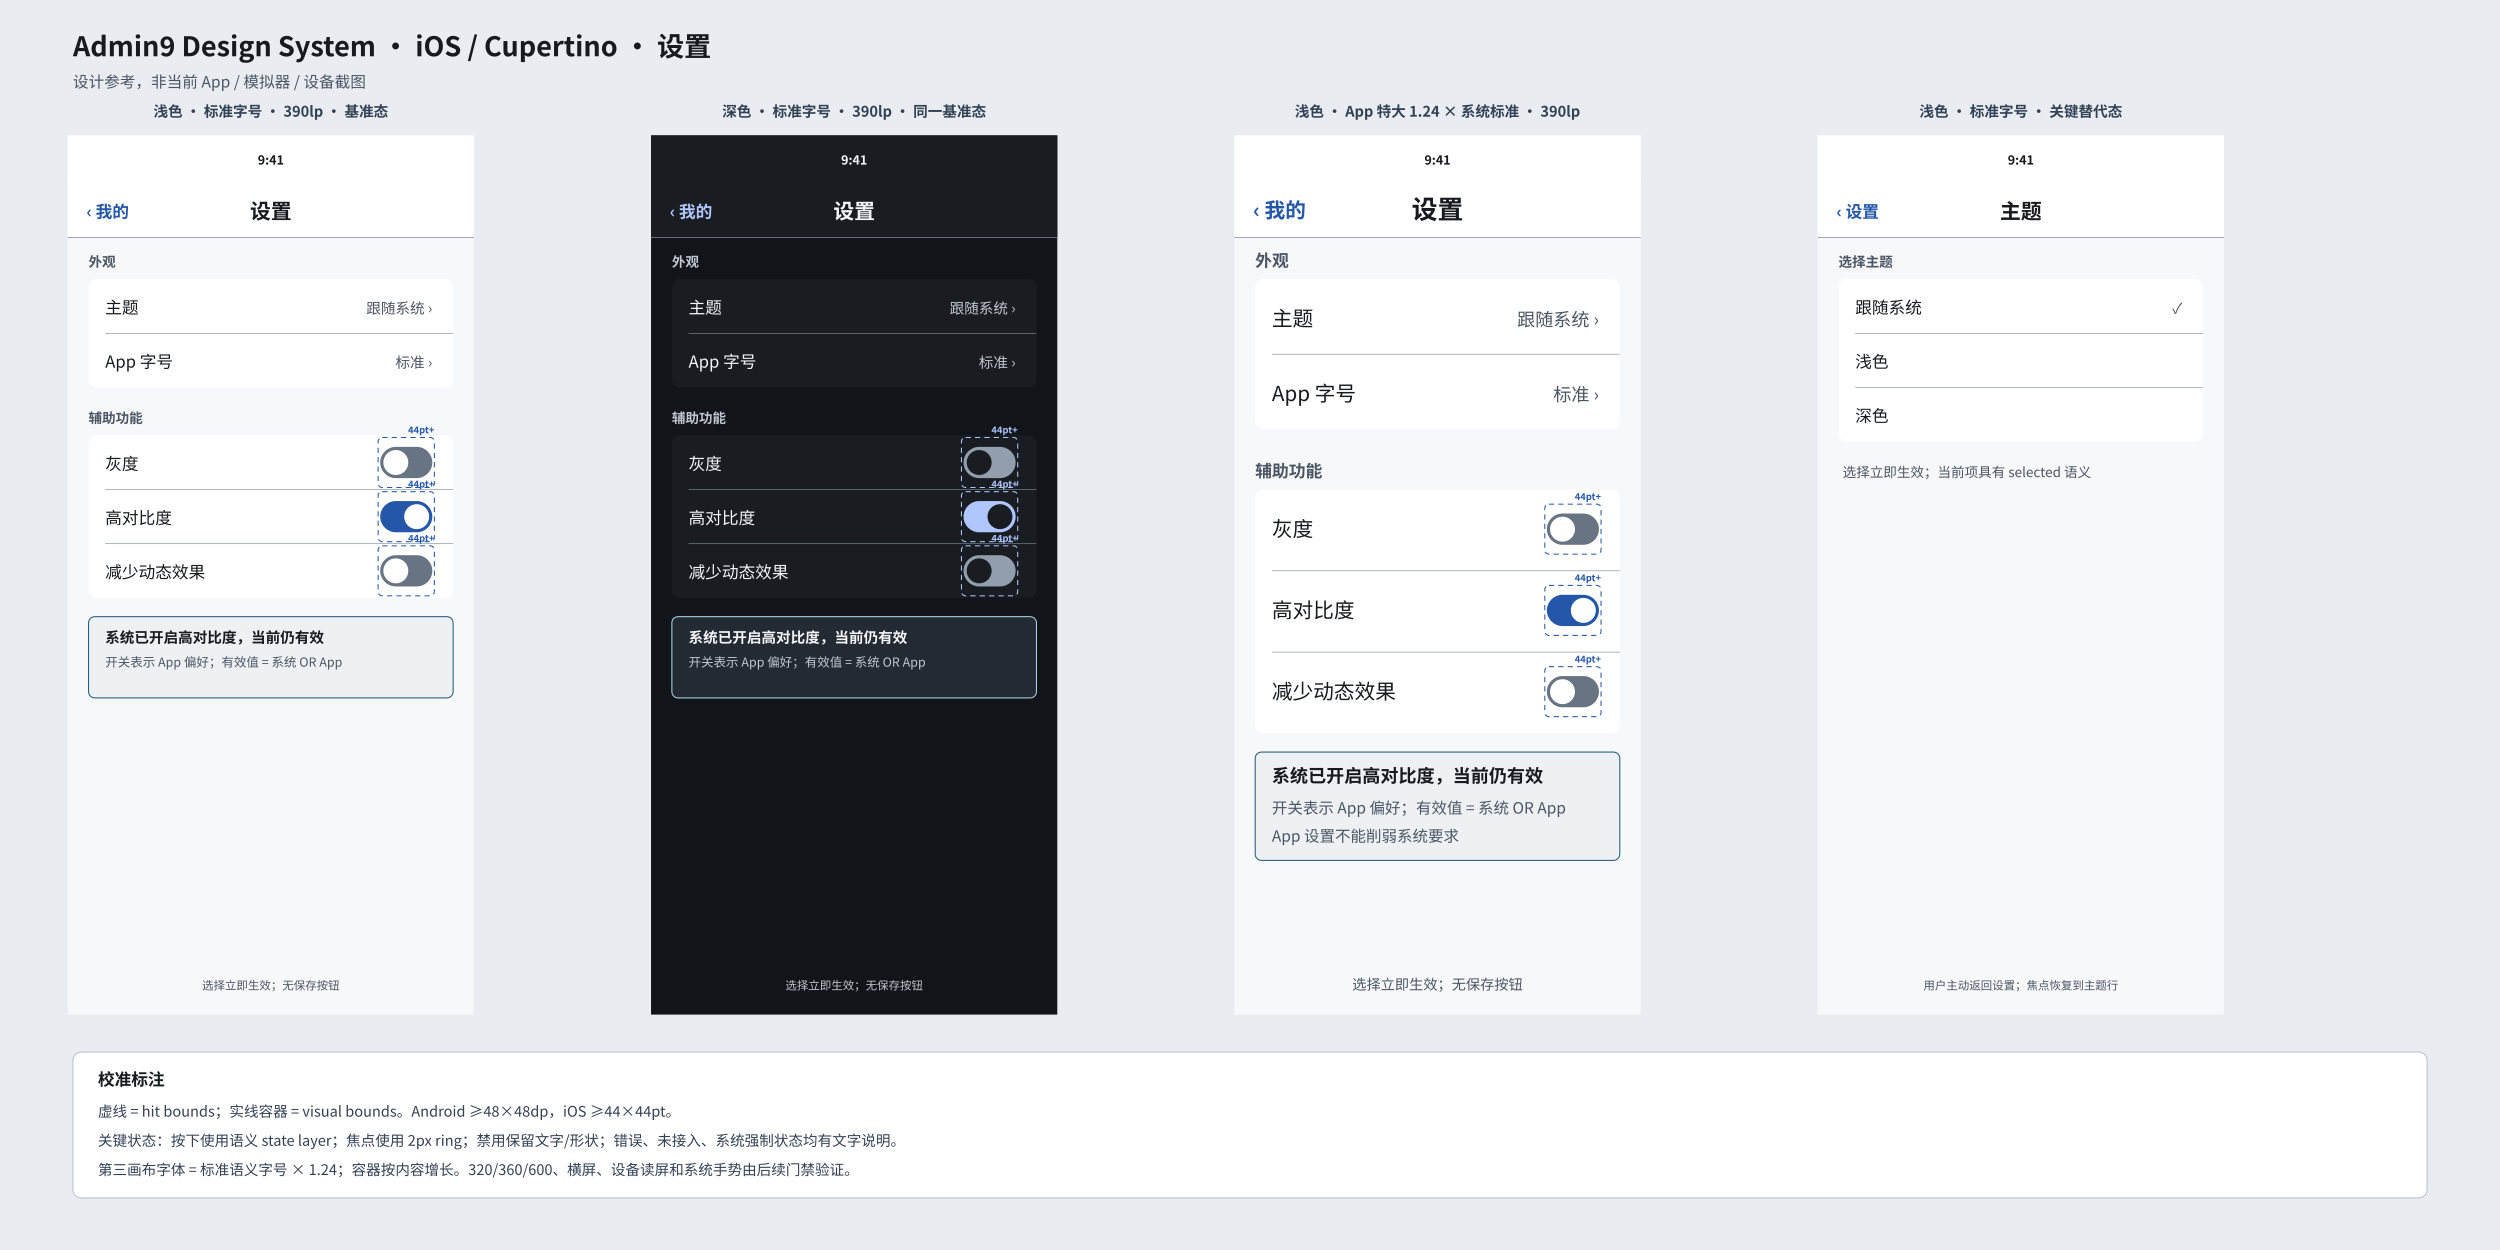
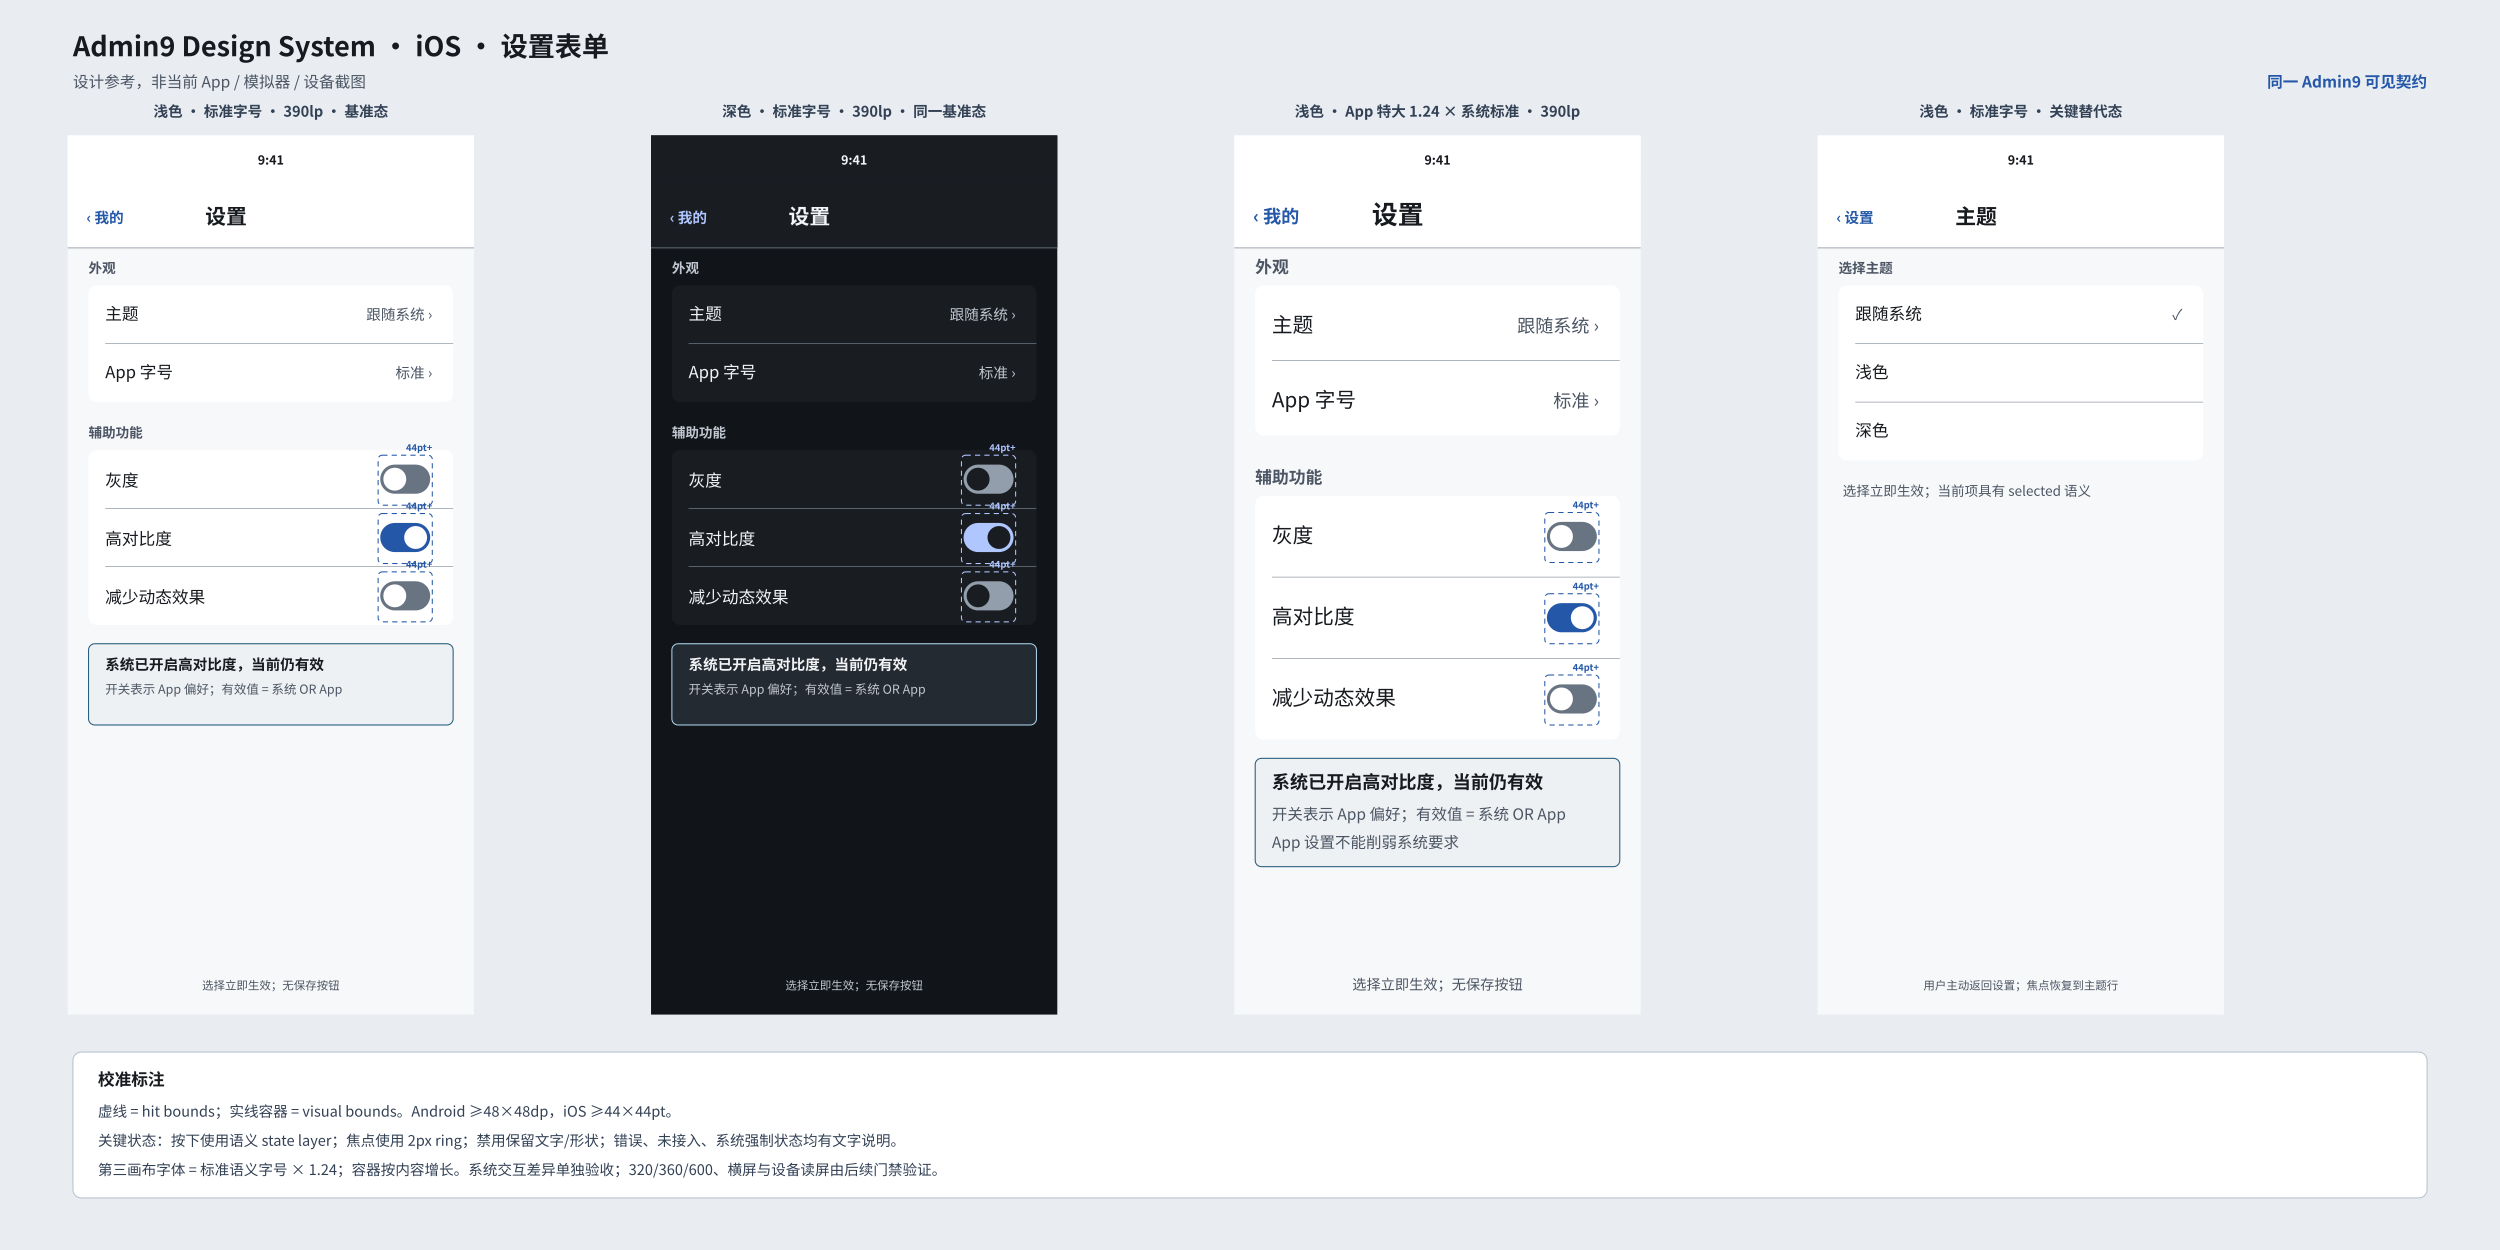
<svg xmlns="http://www.w3.org/2000/svg" width="2400" height="1200" viewBox="0 0 2400 1200">
  <rect x="0" y="0" width="2400" height="1200" rx="0" fill="#E9EDF2" stroke="none" />
-   <text x="70" y="54" font-size="26" font-weight="750" fill="#171A1F" text-anchor="start" font-family="-apple-system,BlinkMacSystemFont,'Noto Sans CJK SC','PingFang SC',Arial,sans-serif">Admin9 Design System · iOS / Cupertino · 设置</text>
+   <text x="70" y="54" font-size="26" font-weight="750" fill="#171A1F" text-anchor="start" font-family="-apple-system,BlinkMacSystemFont,'Noto Sans CJK SC','PingFang SC',Arial,sans-serif">Admin9 Design System · iOS · 设置表单</text>
  <text x="70" y="84" font-size="15" font-weight="500" fill="#4B5563" text-anchor="start" font-family="-apple-system,BlinkMacSystemFont,'Noto Sans CJK SC','PingFang SC',Arial,sans-serif">设计参考，非当前 App / 模拟器 / 设备截图</text>
+   <text x="2330" y="84" font-size="15" font-weight="650" fill="#2457A7" text-anchor="end" font-family="-apple-system,BlinkMacSystemFont,'Noto Sans CJK SC','PingFang SC',Arial,sans-serif">同一 Admin9 可见契约</text>
  <text x="260" y="112" font-size="14" font-weight="650" fill="#334155" text-anchor="middle" font-family="-apple-system,BlinkMacSystemFont,'Noto Sans CJK SC','PingFang SC',Arial,sans-serif">浅色 · 标准字号 · 390lp · 基准态</text>
  <g transform="translate(65,130)">
    <rect x="0" y="0" width="390" height="844" rx="0" fill="#F7F8FA" stroke="none" />
    <rect x="0" y="0" width="390" height="44" rx="0" fill="#FFFFFF" stroke="none" />
    <text x="195" y="28" font-size="12" font-weight="600" fill="#171A1F" text-anchor="middle" font-family="-apple-system,BlinkMacSystemFont,'Noto Sans CJK SC','PingFang SC',Arial,sans-serif">9:41</text>
-     <rect x="0" y="44" width="390" height="54" rx="0" fill="#FFFFFF" stroke="none" />
-     <text x="18" y="79" font-size="16" font-weight="600" fill="#2457A7" text-anchor="start" font-family="-apple-system,BlinkMacSystemFont,'Noto Sans CJK SC','PingFang SC',Arial,sans-serif">‹ 我的</text>
-     <text x="195" y="80" font-size="20" font-weight="700" fill="#171A1F" text-anchor="middle" font-family="-apple-system,BlinkMacSystemFont,'Noto Sans CJK SC','PingFang SC',Arial,sans-serif">设置</text>
-     <line x1="0" y1="98" x2="390" y2="98" stroke="#687482" stroke-width="0.6" />
-     <text x="20" y="126" font-size="13" font-weight="650" fill="#4B5563" text-anchor="start" font-family="-apple-system,BlinkMacSystemFont,'Noto Sans CJK SC','PingFang SC',Arial,sans-serif">外观</text>
-     <rect x="20" y="138" width="350" height="104" rx="8" fill="#FFFFFF" stroke="none" />
-     <text x="36" y="171" font-size="16" font-weight="500" fill="#171A1F" text-anchor="start" font-family="-apple-system,BlinkMacSystemFont,'Noto Sans CJK SC','PingFang SC',Arial,sans-serif">主题</text>
-     <text x="350" y="171" font-size="14" font-weight="500" fill="#4B5563" text-anchor="end" font-family="-apple-system,BlinkMacSystemFont,'Noto Sans CJK SC','PingFang SC',Arial,sans-serif">跟随系统  ›</text>
-     <line x1="36" y1="190" x2="370" y2="190" stroke="#687482" stroke-width="0.5" />
-     <text x="36" y="223" font-size="16" font-weight="500" fill="#171A1F" text-anchor="start" font-family="-apple-system,BlinkMacSystemFont,'Noto Sans CJK SC','PingFang SC',Arial,sans-serif">App 字号</text>
-     <text x="350" y="223" font-size="14" font-weight="500" fill="#4B5563" text-anchor="end" font-family="-apple-system,BlinkMacSystemFont,'Noto Sans CJK SC','PingFang SC',Arial,sans-serif">标准  ›</text>
-     <text x="20" y="276" font-size="13" font-weight="650" fill="#4B5563" text-anchor="start" font-family="-apple-system,BlinkMacSystemFont,'Noto Sans CJK SC','PingFang SC',Arial,sans-serif">辅助功能</text>
-     <rect x="20" y="288" width="350" height="156" rx="8" fill="#FFFFFF" stroke="none" />
-     <text x="36" y="321" font-size="16" font-weight="500" fill="#171A1F" text-anchor="start" font-family="-apple-system,BlinkMacSystemFont,'Noto Sans CJK SC','PingFang SC',Arial,sans-serif">灰度</text>
-     <rect x="300" y="299" width="50" height="30" rx="15" fill="#687482" stroke="none" />
-     <circle cx="315" cy="314" r="12" fill="#FFFFFF" />
-     <rect x="298" y="290" width="54" height="48" rx="4" fill="none" stroke="#2457A7" stroke-dasharray="5 4" />
-     <text x="352" y="286" font-size="9" font-weight="600" fill="#2457A7" text-anchor="end" font-family="-apple-system,BlinkMacSystemFont,'Noto Sans CJK SC','PingFang SC',Arial,sans-serif">44pt+</text>
-     <line x1="36" y1="340" x2="370" y2="340" stroke="#687482" stroke-width="0.5" />
-     <text x="36" y="373" font-size="16" font-weight="500" fill="#171A1F" text-anchor="start" font-family="-apple-system,BlinkMacSystemFont,'Noto Sans CJK SC','PingFang SC',Arial,sans-serif">高对比度</text>
-     <rect x="300" y="351" width="50" height="30" rx="15" fill="#2457A7" stroke="none" />
-     <circle cx="335" cy="366" r="12" fill="#FFFFFF" />
-     <rect x="298" y="342" width="54" height="48" rx="4" fill="none" stroke="#2457A7" stroke-dasharray="5 4" />
-     <text x="352" y="338" font-size="9" font-weight="600" fill="#2457A7" text-anchor="end" font-family="-apple-system,BlinkMacSystemFont,'Noto Sans CJK SC','PingFang SC',Arial,sans-serif">44pt+</text>
-     <line x1="36" y1="392" x2="370" y2="392" stroke="#687482" stroke-width="0.5" />
-     <text x="36" y="425" font-size="16" font-weight="500" fill="#171A1F" text-anchor="start" font-family="-apple-system,BlinkMacSystemFont,'Noto Sans CJK SC','PingFang SC',Arial,sans-serif">减少动态效果</text>
-     <rect x="300" y="403" width="50" height="30" rx="15" fill="#687482" stroke="none" />
-     <circle cx="315" cy="418" r="12" fill="#FFFFFF" />
-     <rect x="298" y="394" width="54" height="48" rx="4" fill="none" stroke="#2457A7" stroke-dasharray="5 4" />
-     <text x="352" y="390" font-size="9" font-weight="600" fill="#2457A7" text-anchor="end" font-family="-apple-system,BlinkMacSystemFont,'Noto Sans CJK SC','PingFang SC',Arial,sans-serif">44pt+</text>
-     <rect x="20" y="462" width="350" height="78" rx="6" fill="#EEF1F4" stroke="#245A7A" />
-     <text x="36" y="487" font-size="14" font-weight="650" fill="#171A1F" text-anchor="start" font-family="-apple-system,BlinkMacSystemFont,'Noto Sans CJK SC','PingFang SC',Arial,sans-serif">系统已开启高对比度，当前仍有效</text>
-     <text x="36" y="510" font-size="12" font-weight="400" fill="#4B5563" text-anchor="start" font-family="-apple-system,BlinkMacSystemFont,'Noto Sans CJK SC','PingFang SC',Arial,sans-serif">开关表示 App 偏好；有效值 = 系统 OR App</text>
+     <rect x="0" y="44" width="390" height="64" rx="0" fill="#FFFFFF" stroke="none" />
+     <text x="18" y="84" font-size="14" font-weight="650" fill="#2457A7" text-anchor="start" font-family="-apple-system,BlinkMacSystemFont,'Noto Sans CJK SC','PingFang SC',Arial,sans-serif">‹ 我的</text>
+     <text x="132" y="85" font-size="20" font-weight="700" fill="#171A1F" text-anchor="start" font-family="-apple-system,BlinkMacSystemFont,'Noto Sans CJK SC','PingFang SC',Arial,sans-serif">设置</text>
+     <line x1="0" y1="108" x2="390" y2="108" stroke="#687482" stroke-width="0.6" />
+     <text x="20" y="132" font-size="13" font-weight="650" fill="#4B5563" text-anchor="start" font-family="-apple-system,BlinkMacSystemFont,'Noto Sans CJK SC','PingFang SC',Arial,sans-serif">外观</text>
+     <rect x="20" y="144" width="350" height="112" rx="8" fill="#FFFFFF" stroke="none" />
+     <text x="36" y="177" font-size="16" font-weight="500" fill="#171A1F" text-anchor="start" font-family="-apple-system,BlinkMacSystemFont,'Noto Sans CJK SC','PingFang SC',Arial,sans-serif">主题</text>
+     <text x="350" y="177" font-size="14" font-weight="500" fill="#4B5563" text-anchor="end" font-family="-apple-system,BlinkMacSystemFont,'Noto Sans CJK SC','PingFang SC',Arial,sans-serif">跟随系统  ›</text>
+     <line x1="36" y1="200" x2="370" y2="200" stroke="#687482" stroke-width="0.5" />
+     <text x="36" y="233" font-size="16" font-weight="500" fill="#171A1F" text-anchor="start" font-family="-apple-system,BlinkMacSystemFont,'Noto Sans CJK SC','PingFang SC',Arial,sans-serif">App 字号</text>
+     <text x="350" y="233" font-size="14" font-weight="500" fill="#4B5563" text-anchor="end" font-family="-apple-system,BlinkMacSystemFont,'Noto Sans CJK SC','PingFang SC',Arial,sans-serif">标准  ›</text>
+     <text x="20" y="290" font-size="13" font-weight="650" fill="#4B5563" text-anchor="start" font-family="-apple-system,BlinkMacSystemFont,'Noto Sans CJK SC','PingFang SC',Arial,sans-serif">辅助功能</text>
+     <rect x="20" y="302" width="350" height="168" rx="8" fill="#FFFFFF" stroke="none" />
+     <text x="36" y="337" font-size="16" font-weight="500" fill="#171A1F" text-anchor="start" font-family="-apple-system,BlinkMacSystemFont,'Noto Sans CJK SC','PingFang SC',Arial,sans-serif">灰度</text>
+     <rect x="300" y="316" width="48" height="28" rx="14" fill="#687482" stroke="none" />
+     <circle cx="314" cy="330" r="11" fill="#FFFFFF" />
+     <rect x="298" y="307" width="52" height="48" rx="4" fill="none" stroke="#2457A7" stroke-dasharray="5 4" />
+     <text x="350" y="303" font-size="9" font-weight="600" fill="#2457A7" text-anchor="end" font-family="-apple-system,BlinkMacSystemFont,'Noto Sans CJK SC','PingFang SC',Arial,sans-serif">44pt+</text>
+     <line x1="36" y1="358" x2="370" y2="358" stroke="#687482" stroke-width="0.5" />
+     <text x="36" y="393" font-size="16" font-weight="500" fill="#171A1F" text-anchor="start" font-family="-apple-system,BlinkMacSystemFont,'Noto Sans CJK SC','PingFang SC',Arial,sans-serif">高对比度</text>
+     <rect x="300" y="372" width="48" height="28" rx="14" fill="#2457A7" stroke="none" />
+     <circle cx="334" cy="386" r="11" fill="#FFFFFF" />
+     <rect x="298" y="363" width="52" height="48" rx="4" fill="none" stroke="#2457A7" stroke-dasharray="5 4" />
+     <text x="350" y="359" font-size="9" font-weight="600" fill="#2457A7" text-anchor="end" font-family="-apple-system,BlinkMacSystemFont,'Noto Sans CJK SC','PingFang SC',Arial,sans-serif">44pt+</text>
+     <line x1="36" y1="414" x2="370" y2="414" stroke="#687482" stroke-width="0.5" />
+     <text x="36" y="449" font-size="16" font-weight="500" fill="#171A1F" text-anchor="start" font-family="-apple-system,BlinkMacSystemFont,'Noto Sans CJK SC','PingFang SC',Arial,sans-serif">减少动态效果</text>
+     <rect x="300" y="428" width="48" height="28" rx="14" fill="#687482" stroke="none" />
+     <circle cx="314" cy="442" r="11" fill="#FFFFFF" />
+     <rect x="298" y="419" width="52" height="48" rx="4" fill="none" stroke="#2457A7" stroke-dasharray="5 4" />
+     <text x="350" y="415" font-size="9" font-weight="600" fill="#2457A7" text-anchor="end" font-family="-apple-system,BlinkMacSystemFont,'Noto Sans CJK SC','PingFang SC',Arial,sans-serif">44pt+</text>
+     <rect x="20" y="488" width="350" height="78" rx="6" fill="#EEF1F4" stroke="#245A7A" />
+     <text x="36" y="513" font-size="14" font-weight="650" fill="#171A1F" text-anchor="start" font-family="-apple-system,BlinkMacSystemFont,'Noto Sans CJK SC','PingFang SC',Arial,sans-serif">系统已开启高对比度，当前仍有效</text>
+     <text x="36" y="536" font-size="12" font-weight="400" fill="#4B5563" text-anchor="start" font-family="-apple-system,BlinkMacSystemFont,'Noto Sans CJK SC','PingFang SC',Arial,sans-serif">开关表示 App 偏好；有效值 = 系统 OR App</text>
    <text x="195" y="820" font-size="11" font-weight="500" fill="#4B5563" text-anchor="middle" font-family="-apple-system,BlinkMacSystemFont,'Noto Sans CJK SC','PingFang SC',Arial,sans-serif">选择立即生效；无保存按钮</text>
  </g>
  <text x="820" y="112" font-size="14" font-weight="650" fill="#334155" text-anchor="middle" font-family="-apple-system,BlinkMacSystemFont,'Noto Sans CJK SC','PingFang SC',Arial,sans-serif">深色 · 标准字号 · 390lp · 同一基准态</text>
  <g transform="translate(625,130)">
    <rect x="0" y="0" width="390" height="844" rx="0" fill="#111418" stroke="none" />
    <rect x="0" y="0" width="390" height="44" rx="0" fill="#191D22" stroke="none" />
    <text x="195" y="28" font-size="12" font-weight="600" fill="#F2F4F7" text-anchor="middle" font-family="-apple-system,BlinkMacSystemFont,'Noto Sans CJK SC','PingFang SC',Arial,sans-serif">9:41</text>
-     <rect x="0" y="44" width="390" height="54" rx="0" fill="#191D22" stroke="none" />
-     <text x="18" y="79" font-size="16" font-weight="600" fill="#AFC6FF" text-anchor="start" font-family="-apple-system,BlinkMacSystemFont,'Noto Sans CJK SC','PingFang SC',Arial,sans-serif">‹ 我的</text>
-     <text x="195" y="80" font-size="20" font-weight="700" fill="#F2F4F7" text-anchor="middle" font-family="-apple-system,BlinkMacSystemFont,'Noto Sans CJK SC','PingFang SC',Arial,sans-serif">设置</text>
-     <line x1="0" y1="98" x2="390" y2="98" stroke="#929EAC" stroke-width="0.6" />
-     <text x="20" y="126" font-size="13" font-weight="650" fill="#C1C7D0" text-anchor="start" font-family="-apple-system,BlinkMacSystemFont,'Noto Sans CJK SC','PingFang SC',Arial,sans-serif">外观</text>
-     <rect x="20" y="138" width="350" height="104" rx="8" fill="#191D22" stroke="none" />
-     <text x="36" y="171" font-size="16" font-weight="500" fill="#F2F4F7" text-anchor="start" font-family="-apple-system,BlinkMacSystemFont,'Noto Sans CJK SC','PingFang SC',Arial,sans-serif">主题</text>
-     <text x="350" y="171" font-size="14" font-weight="500" fill="#C1C7D0" text-anchor="end" font-family="-apple-system,BlinkMacSystemFont,'Noto Sans CJK SC','PingFang SC',Arial,sans-serif">跟随系统  ›</text>
-     <line x1="36" y1="190" x2="370" y2="190" stroke="#929EAC" stroke-width="0.5" />
-     <text x="36" y="223" font-size="16" font-weight="500" fill="#F2F4F7" text-anchor="start" font-family="-apple-system,BlinkMacSystemFont,'Noto Sans CJK SC','PingFang SC',Arial,sans-serif">App 字号</text>
-     <text x="350" y="223" font-size="14" font-weight="500" fill="#C1C7D0" text-anchor="end" font-family="-apple-system,BlinkMacSystemFont,'Noto Sans CJK SC','PingFang SC',Arial,sans-serif">标准  ›</text>
-     <text x="20" y="276" font-size="13" font-weight="650" fill="#C1C7D0" text-anchor="start" font-family="-apple-system,BlinkMacSystemFont,'Noto Sans CJK SC','PingFang SC',Arial,sans-serif">辅助功能</text>
-     <rect x="20" y="288" width="350" height="156" rx="8" fill="#191D22" stroke="none" />
-     <text x="36" y="321" font-size="16" font-weight="500" fill="#F2F4F7" text-anchor="start" font-family="-apple-system,BlinkMacSystemFont,'Noto Sans CJK SC','PingFang SC',Arial,sans-serif">灰度</text>
-     <rect x="300" y="299" width="50" height="30" rx="15" fill="#929EAC" stroke="none" />
-     <circle cx="315" cy="314" r="12" fill="#191D22" />
-     <rect x="298" y="290" width="54" height="48" rx="4" fill="none" stroke="#AFC6FF" stroke-dasharray="5 4" />
-     <text x="352" y="286" font-size="9" font-weight="600" fill="#AFC6FF" text-anchor="end" font-family="-apple-system,BlinkMacSystemFont,'Noto Sans CJK SC','PingFang SC',Arial,sans-serif">44pt+</text>
-     <line x1="36" y1="340" x2="370" y2="340" stroke="#929EAC" stroke-width="0.5" />
-     <text x="36" y="373" font-size="16" font-weight="500" fill="#F2F4F7" text-anchor="start" font-family="-apple-system,BlinkMacSystemFont,'Noto Sans CJK SC','PingFang SC',Arial,sans-serif">高对比度</text>
-     <rect x="300" y="351" width="50" height="30" rx="15" fill="#AFC6FF" stroke="none" />
-     <circle cx="335" cy="366" r="12" fill="#191D22" />
-     <rect x="298" y="342" width="54" height="48" rx="4" fill="none" stroke="#AFC6FF" stroke-dasharray="5 4" />
-     <text x="352" y="338" font-size="9" font-weight="600" fill="#AFC6FF" text-anchor="end" font-family="-apple-system,BlinkMacSystemFont,'Noto Sans CJK SC','PingFang SC',Arial,sans-serif">44pt+</text>
-     <line x1="36" y1="392" x2="370" y2="392" stroke="#929EAC" stroke-width="0.5" />
-     <text x="36" y="425" font-size="16" font-weight="500" fill="#F2F4F7" text-anchor="start" font-family="-apple-system,BlinkMacSystemFont,'Noto Sans CJK SC','PingFang SC',Arial,sans-serif">减少动态效果</text>
-     <rect x="300" y="403" width="50" height="30" rx="15" fill="#929EAC" stroke="none" />
-     <circle cx="315" cy="418" r="12" fill="#191D22" />
-     <rect x="298" y="394" width="54" height="48" rx="4" fill="none" stroke="#AFC6FF" stroke-dasharray="5 4" />
-     <text x="352" y="390" font-size="9" font-weight="600" fill="#AFC6FF" text-anchor="end" font-family="-apple-system,BlinkMacSystemFont,'Noto Sans CJK SC','PingFang SC',Arial,sans-serif">44pt+</text>
-     <rect x="20" y="462" width="350" height="78" rx="6" fill="#242A31" stroke="#A9D1EA" />
-     <text x="36" y="487" font-size="14" font-weight="650" fill="#F2F4F7" text-anchor="start" font-family="-apple-system,BlinkMacSystemFont,'Noto Sans CJK SC','PingFang SC',Arial,sans-serif">系统已开启高对比度，当前仍有效</text>
-     <text x="36" y="510" font-size="12" font-weight="400" fill="#C1C7D0" text-anchor="start" font-family="-apple-system,BlinkMacSystemFont,'Noto Sans CJK SC','PingFang SC',Arial,sans-serif">开关表示 App 偏好；有效值 = 系统 OR App</text>
+     <rect x="0" y="44" width="390" height="64" rx="0" fill="#191D22" stroke="none" />
+     <text x="18" y="84" font-size="14" font-weight="650" fill="#AFC6FF" text-anchor="start" font-family="-apple-system,BlinkMacSystemFont,'Noto Sans CJK SC','PingFang SC',Arial,sans-serif">‹ 我的</text>
+     <text x="132" y="85" font-size="20" font-weight="700" fill="#F2F4F7" text-anchor="start" font-family="-apple-system,BlinkMacSystemFont,'Noto Sans CJK SC','PingFang SC',Arial,sans-serif">设置</text>
+     <line x1="0" y1="108" x2="390" y2="108" stroke="#929EAC" stroke-width="0.6" />
+     <text x="20" y="132" font-size="13" font-weight="650" fill="#C1C7D0" text-anchor="start" font-family="-apple-system,BlinkMacSystemFont,'Noto Sans CJK SC','PingFang SC',Arial,sans-serif">外观</text>
+     <rect x="20" y="144" width="350" height="112" rx="8" fill="#191D22" stroke="none" />
+     <text x="36" y="177" font-size="16" font-weight="500" fill="#F2F4F7" text-anchor="start" font-family="-apple-system,BlinkMacSystemFont,'Noto Sans CJK SC','PingFang SC',Arial,sans-serif">主题</text>
+     <text x="350" y="177" font-size="14" font-weight="500" fill="#C1C7D0" text-anchor="end" font-family="-apple-system,BlinkMacSystemFont,'Noto Sans CJK SC','PingFang SC',Arial,sans-serif">跟随系统  ›</text>
+     <line x1="36" y1="200" x2="370" y2="200" stroke="#929EAC" stroke-width="0.5" />
+     <text x="36" y="233" font-size="16" font-weight="500" fill="#F2F4F7" text-anchor="start" font-family="-apple-system,BlinkMacSystemFont,'Noto Sans CJK SC','PingFang SC',Arial,sans-serif">App 字号</text>
+     <text x="350" y="233" font-size="14" font-weight="500" fill="#C1C7D0" text-anchor="end" font-family="-apple-system,BlinkMacSystemFont,'Noto Sans CJK SC','PingFang SC',Arial,sans-serif">标准  ›</text>
+     <text x="20" y="290" font-size="13" font-weight="650" fill="#C1C7D0" text-anchor="start" font-family="-apple-system,BlinkMacSystemFont,'Noto Sans CJK SC','PingFang SC',Arial,sans-serif">辅助功能</text>
+     <rect x="20" y="302" width="350" height="168" rx="8" fill="#191D22" stroke="none" />
+     <text x="36" y="337" font-size="16" font-weight="500" fill="#F2F4F7" text-anchor="start" font-family="-apple-system,BlinkMacSystemFont,'Noto Sans CJK SC','PingFang SC',Arial,sans-serif">灰度</text>
+     <rect x="300" y="316" width="48" height="28" rx="14" fill="#929EAC" stroke="none" />
+     <circle cx="314" cy="330" r="11" fill="#191D22" />
+     <rect x="298" y="307" width="52" height="48" rx="4" fill="none" stroke="#AFC6FF" stroke-dasharray="5 4" />
+     <text x="350" y="303" font-size="9" font-weight="600" fill="#AFC6FF" text-anchor="end" font-family="-apple-system,BlinkMacSystemFont,'Noto Sans CJK SC','PingFang SC',Arial,sans-serif">44pt+</text>
+     <line x1="36" y1="358" x2="370" y2="358" stroke="#929EAC" stroke-width="0.5" />
+     <text x="36" y="393" font-size="16" font-weight="500" fill="#F2F4F7" text-anchor="start" font-family="-apple-system,BlinkMacSystemFont,'Noto Sans CJK SC','PingFang SC',Arial,sans-serif">高对比度</text>
+     <rect x="300" y="372" width="48" height="28" rx="14" fill="#AFC6FF" stroke="none" />
+     <circle cx="334" cy="386" r="11" fill="#191D22" />
+     <rect x="298" y="363" width="52" height="48" rx="4" fill="none" stroke="#AFC6FF" stroke-dasharray="5 4" />
+     <text x="350" y="359" font-size="9" font-weight="600" fill="#AFC6FF" text-anchor="end" font-family="-apple-system,BlinkMacSystemFont,'Noto Sans CJK SC','PingFang SC',Arial,sans-serif">44pt+</text>
+     <line x1="36" y1="414" x2="370" y2="414" stroke="#929EAC" stroke-width="0.5" />
+     <text x="36" y="449" font-size="16" font-weight="500" fill="#F2F4F7" text-anchor="start" font-family="-apple-system,BlinkMacSystemFont,'Noto Sans CJK SC','PingFang SC',Arial,sans-serif">减少动态效果</text>
+     <rect x="300" y="428" width="48" height="28" rx="14" fill="#929EAC" stroke="none" />
+     <circle cx="314" cy="442" r="11" fill="#191D22" />
+     <rect x="298" y="419" width="52" height="48" rx="4" fill="none" stroke="#AFC6FF" stroke-dasharray="5 4" />
+     <text x="350" y="415" font-size="9" font-weight="600" fill="#AFC6FF" text-anchor="end" font-family="-apple-system,BlinkMacSystemFont,'Noto Sans CJK SC','PingFang SC',Arial,sans-serif">44pt+</text>
+     <rect x="20" y="488" width="350" height="78" rx="6" fill="#242A31" stroke="#A9D1EA" />
+     <text x="36" y="513" font-size="14" font-weight="650" fill="#F2F4F7" text-anchor="start" font-family="-apple-system,BlinkMacSystemFont,'Noto Sans CJK SC','PingFang SC',Arial,sans-serif">系统已开启高对比度，当前仍有效</text>
+     <text x="36" y="536" font-size="12" font-weight="400" fill="#C1C7D0" text-anchor="start" font-family="-apple-system,BlinkMacSystemFont,'Noto Sans CJK SC','PingFang SC',Arial,sans-serif">开关表示 App 偏好；有效值 = 系统 OR App</text>
    <text x="195" y="820" font-size="11" font-weight="500" fill="#C1C7D0" text-anchor="middle" font-family="-apple-system,BlinkMacSystemFont,'Noto Sans CJK SC','PingFang SC',Arial,sans-serif">选择立即生效；无保存按钮</text>
  </g>
  <text x="1380" y="112" font-size="14" font-weight="650" fill="#334155" text-anchor="middle" font-family="-apple-system,BlinkMacSystemFont,'Noto Sans CJK SC','PingFang SC',Arial,sans-serif">浅色 · App 特大 1.24 × 系统标准 · 390lp</text>
  <g transform="translate(1185,130)">
    <rect x="0" y="0" width="390" height="844" rx="0" fill="#F7F8FA" stroke="none" />
    <rect x="0" y="0" width="390" height="44" rx="0" fill="#FFFFFF" stroke="none" />
    <text x="195" y="28" font-size="12" font-weight="600" fill="#171A1F" text-anchor="middle" font-family="-apple-system,BlinkMacSystemFont,'Noto Sans CJK SC','PingFang SC',Arial,sans-serif">9:41</text>
-     <rect x="0" y="44" width="390" height="54" rx="0" fill="#FFFFFF" stroke="none" />
-     <text x="18" y="79" font-size="19.84" font-weight="600" fill="#2457A7" text-anchor="start" font-family="-apple-system,BlinkMacSystemFont,'Noto Sans CJK SC','PingFang SC',Arial,sans-serif">‹ 我的</text>
-     <text x="195" y="80" font-size="24.8" font-weight="700" fill="#171A1F" text-anchor="middle" font-family="-apple-system,BlinkMacSystemFont,'Noto Sans CJK SC','PingFang SC',Arial,sans-serif">设置</text>
-     <line x1="0" y1="98" x2="390" y2="98" stroke="#687482" stroke-width="0.6" />
-     <text x="20" y="126" font-size="16.12" font-weight="650" fill="#4B5563" text-anchor="start" font-family="-apple-system,BlinkMacSystemFont,'Noto Sans CJK SC','PingFang SC',Arial,sans-serif">外观</text>
-     <rect x="20" y="138" width="350" height="144" rx="8" fill="#FFFFFF" stroke="none" />
-     <text x="36" y="183" font-size="19.84" font-weight="500" fill="#171A1F" text-anchor="start" font-family="-apple-system,BlinkMacSystemFont,'Noto Sans CJK SC','PingFang SC',Arial,sans-serif">主题</text>
-     <text x="350" y="183" font-size="17.36" font-weight="500" fill="#4B5563" text-anchor="end" font-family="-apple-system,BlinkMacSystemFont,'Noto Sans CJK SC','PingFang SC',Arial,sans-serif">跟随系统  ›</text>
-     <line x1="36" y1="210" x2="370" y2="210" stroke="#687482" stroke-width="0.5" />
-     <text x="36" y="255" font-size="19.84" font-weight="500" fill="#171A1F" text-anchor="start" font-family="-apple-system,BlinkMacSystemFont,'Noto Sans CJK SC','PingFang SC',Arial,sans-serif">App 字号</text>
-     <text x="350" y="255" font-size="17.36" font-weight="500" fill="#4B5563" text-anchor="end" font-family="-apple-system,BlinkMacSystemFont,'Noto Sans CJK SC','PingFang SC',Arial,sans-serif">标准  ›</text>
-     <text x="20" y="328" font-size="16.12" font-weight="650" fill="#4B5563" text-anchor="start" font-family="-apple-system,BlinkMacSystemFont,'Noto Sans CJK SC','PingFang SC',Arial,sans-serif">辅助功能</text>
-     <rect x="20" y="340" width="350" height="234" rx="8" fill="#FFFFFF" stroke="none" />
-     <text x="36" y="385" font-size="19.84" font-weight="500" fill="#171A1F" text-anchor="start" font-family="-apple-system,BlinkMacSystemFont,'Noto Sans CJK SC','PingFang SC',Arial,sans-serif">灰度</text>
-     <rect x="300" y="363" width="50" height="30" rx="15" fill="#687482" stroke="none" />
-     <circle cx="315" cy="378" r="12" fill="#FFFFFF" />
-     <rect x="298" y="354" width="54" height="48" rx="4" fill="none" stroke="#2457A7" stroke-dasharray="5 4" />
-     <text x="352" y="350" font-size="9" font-weight="600" fill="#2457A7" text-anchor="end" font-family="-apple-system,BlinkMacSystemFont,'Noto Sans CJK SC','PingFang SC',Arial,sans-serif">44pt+</text>
-     <line x1="36" y1="418" x2="370" y2="418" stroke="#687482" stroke-width="0.5" />
-     <text x="36" y="463" font-size="19.84" font-weight="500" fill="#171A1F" text-anchor="start" font-family="-apple-system,BlinkMacSystemFont,'Noto Sans CJK SC','PingFang SC',Arial,sans-serif">高对比度</text>
-     <rect x="300" y="441" width="50" height="30" rx="15" fill="#2457A7" stroke="none" />
-     <circle cx="335" cy="456" r="12" fill="#FFFFFF" />
-     <rect x="298" y="432" width="54" height="48" rx="4" fill="none" stroke="#2457A7" stroke-dasharray="5 4" />
-     <text x="352" y="428" font-size="9" font-weight="600" fill="#2457A7" text-anchor="end" font-family="-apple-system,BlinkMacSystemFont,'Noto Sans CJK SC','PingFang SC',Arial,sans-serif">44pt+</text>
-     <line x1="36" y1="496" x2="370" y2="496" stroke="#687482" stroke-width="0.5" />
-     <text x="36" y="541" font-size="19.84" font-weight="500" fill="#171A1F" text-anchor="start" font-family="-apple-system,BlinkMacSystemFont,'Noto Sans CJK SC','PingFang SC',Arial,sans-serif">减少动态效果</text>
-     <rect x="300" y="519" width="50" height="30" rx="15" fill="#687482" stroke="none" />
-     <circle cx="315" cy="534" r="12" fill="#FFFFFF" />
-     <rect x="298" y="510" width="54" height="48" rx="4" fill="none" stroke="#2457A7" stroke-dasharray="5 4" />
-     <text x="352" y="506" font-size="9" font-weight="600" fill="#2457A7" text-anchor="end" font-family="-apple-system,BlinkMacSystemFont,'Noto Sans CJK SC','PingFang SC',Arial,sans-serif">44pt+</text>
-     <rect x="20" y="592" width="350" height="104" rx="6" fill="#EEF1F4" stroke="#245A7A" />
-     <text x="36" y="621" font-size="17.36" font-weight="650" fill="#171A1F" text-anchor="start" font-family="-apple-system,BlinkMacSystemFont,'Noto Sans CJK SC','PingFang SC',Arial,sans-serif">系统已开启高对比度，当前仍有效</text>
-     <text x="36" y="651" font-size="14.88" font-weight="400" fill="#4B5563" text-anchor="start" font-family="-apple-system,BlinkMacSystemFont,'Noto Sans CJK SC','PingFang SC',Arial,sans-serif">开关表示 App 偏好；有效值 = 系统 OR App</text>
-     <text x="36" y="678" font-size="14.88" font-weight="400" fill="#4B5563" text-anchor="start" font-family="-apple-system,BlinkMacSystemFont,'Noto Sans CJK SC','PingFang SC',Arial,sans-serif">App 设置不能削弱系统要求</text>
+     <rect x="0" y="44" width="390" height="64" rx="0" fill="#FFFFFF" stroke="none" />
+     <text x="18" y="84" font-size="17.36" font-weight="650" fill="#2457A7" text-anchor="start" font-family="-apple-system,BlinkMacSystemFont,'Noto Sans CJK SC','PingFang SC',Arial,sans-serif">‹ 我的</text>
+     <text x="132" y="85" font-size="24.8" font-weight="700" fill="#171A1F" text-anchor="start" font-family="-apple-system,BlinkMacSystemFont,'Noto Sans CJK SC','PingFang SC',Arial,sans-serif">设置</text>
+     <line x1="0" y1="108" x2="390" y2="108" stroke="#687482" stroke-width="0.6" />
+     <text x="20" y="132" font-size="16.12" font-weight="650" fill="#4B5563" text-anchor="start" font-family="-apple-system,BlinkMacSystemFont,'Noto Sans CJK SC','PingFang SC',Arial,sans-serif">外观</text>
+     <rect x="20" y="144" width="350" height="144" rx="8" fill="#FFFFFF" stroke="none" />
+     <text x="36" y="189" font-size="19.84" font-weight="500" fill="#171A1F" text-anchor="start" font-family="-apple-system,BlinkMacSystemFont,'Noto Sans CJK SC','PingFang SC',Arial,sans-serif">主题</text>
+     <text x="350" y="189" font-size="17.36" font-weight="500" fill="#4B5563" text-anchor="end" font-family="-apple-system,BlinkMacSystemFont,'Noto Sans CJK SC','PingFang SC',Arial,sans-serif">跟随系统  ›</text>
+     <line x1="36" y1="216" x2="370" y2="216" stroke="#687482" stroke-width="0.5" />
+     <text x="36" y="261" font-size="19.84" font-weight="500" fill="#171A1F" text-anchor="start" font-family="-apple-system,BlinkMacSystemFont,'Noto Sans CJK SC','PingFang SC',Arial,sans-serif">App 字号</text>
+     <text x="350" y="261" font-size="17.36" font-weight="500" fill="#4B5563" text-anchor="end" font-family="-apple-system,BlinkMacSystemFont,'Noto Sans CJK SC','PingFang SC',Arial,sans-serif">标准  ›</text>
+     <text x="20" y="334" font-size="16.12" font-weight="650" fill="#4B5563" text-anchor="start" font-family="-apple-system,BlinkMacSystemFont,'Noto Sans CJK SC','PingFang SC',Arial,sans-serif">辅助功能</text>
+     <rect x="20" y="346" width="350" height="234" rx="8" fill="#FFFFFF" stroke="none" />
+     <text x="36" y="391" font-size="19.84" font-weight="500" fill="#171A1F" text-anchor="start" font-family="-apple-system,BlinkMacSystemFont,'Noto Sans CJK SC','PingFang SC',Arial,sans-serif">灰度</text>
+     <rect x="300" y="371" width="48" height="28" rx="14" fill="#687482" stroke="none" />
+     <circle cx="314" cy="385" r="11" fill="#FFFFFF" />
+     <rect x="298" y="362" width="52" height="48" rx="4" fill="none" stroke="#2457A7" stroke-dasharray="5 4" />
+     <text x="350" y="358" font-size="9" font-weight="600" fill="#2457A7" text-anchor="end" font-family="-apple-system,BlinkMacSystemFont,'Noto Sans CJK SC','PingFang SC',Arial,sans-serif">44pt+</text>
+     <line x1="36" y1="424" x2="370" y2="424" stroke="#687482" stroke-width="0.5" />
+     <text x="36" y="469" font-size="19.84" font-weight="500" fill="#171A1F" text-anchor="start" font-family="-apple-system,BlinkMacSystemFont,'Noto Sans CJK SC','PingFang SC',Arial,sans-serif">高对比度</text>
+     <rect x="300" y="449" width="48" height="28" rx="14" fill="#2457A7" stroke="none" />
+     <circle cx="334" cy="463" r="11" fill="#FFFFFF" />
+     <rect x="298" y="440" width="52" height="48" rx="4" fill="none" stroke="#2457A7" stroke-dasharray="5 4" />
+     <text x="350" y="436" font-size="9" font-weight="600" fill="#2457A7" text-anchor="end" font-family="-apple-system,BlinkMacSystemFont,'Noto Sans CJK SC','PingFang SC',Arial,sans-serif">44pt+</text>
+     <line x1="36" y1="502" x2="370" y2="502" stroke="#687482" stroke-width="0.5" />
+     <text x="36" y="547" font-size="19.84" font-weight="500" fill="#171A1F" text-anchor="start" font-family="-apple-system,BlinkMacSystemFont,'Noto Sans CJK SC','PingFang SC',Arial,sans-serif">减少动态效果</text>
+     <rect x="300" y="527" width="48" height="28" rx="14" fill="#687482" stroke="none" />
+     <circle cx="314" cy="541" r="11" fill="#FFFFFF" />
+     <rect x="298" y="518" width="52" height="48" rx="4" fill="none" stroke="#2457A7" stroke-dasharray="5 4" />
+     <text x="350" y="514" font-size="9" font-weight="600" fill="#2457A7" text-anchor="end" font-family="-apple-system,BlinkMacSystemFont,'Noto Sans CJK SC','PingFang SC',Arial,sans-serif">44pt+</text>
+     <rect x="20" y="598" width="350" height="104" rx="6" fill="#EEF1F4" stroke="#245A7A" />
+     <text x="36" y="627" font-size="17.36" font-weight="650" fill="#171A1F" text-anchor="start" font-family="-apple-system,BlinkMacSystemFont,'Noto Sans CJK SC','PingFang SC',Arial,sans-serif">系统已开启高对比度，当前仍有效</text>
+     <text x="36" y="657" font-size="14.88" font-weight="400" fill="#4B5563" text-anchor="start" font-family="-apple-system,BlinkMacSystemFont,'Noto Sans CJK SC','PingFang SC',Arial,sans-serif">开关表示 App 偏好；有效值 = 系统 OR App</text>
+     <text x="36" y="684" font-size="14.88" font-weight="400" fill="#4B5563" text-anchor="start" font-family="-apple-system,BlinkMacSystemFont,'Noto Sans CJK SC','PingFang SC',Arial,sans-serif">App 设置不能削弱系统要求</text>
    <text x="195" y="820" font-size="13.64" font-weight="500" fill="#4B5563" text-anchor="middle" font-family="-apple-system,BlinkMacSystemFont,'Noto Sans CJK SC','PingFang SC',Arial,sans-serif">选择立即生效；无保存按钮</text>
  </g>
  <text x="1940" y="112" font-size="14" font-weight="650" fill="#334155" text-anchor="middle" font-family="-apple-system,BlinkMacSystemFont,'Noto Sans CJK SC','PingFang SC',Arial,sans-serif">浅色 · 标准字号 · 关键替代态</text>
  <g transform="translate(1745,130)">
    <rect x="0" y="0" width="390" height="844" rx="0" fill="#F7F8FA" stroke="none" />
    <rect x="0" y="0" width="390" height="44" rx="0" fill="#FFFFFF" stroke="none" />
    <text x="195" y="28" font-size="12" font-weight="600" fill="#171A1F" text-anchor="middle" font-family="-apple-system,BlinkMacSystemFont,'Noto Sans CJK SC','PingFang SC',Arial,sans-serif">9:41</text>
-     <rect x="0" y="44" width="390" height="54" rx="0" fill="#FFFFFF" stroke="none" />
-     <text x="18" y="79" font-size="16" font-weight="600" fill="#2457A7" text-anchor="start" font-family="-apple-system,BlinkMacSystemFont,'Noto Sans CJK SC','PingFang SC',Arial,sans-serif">‹ 设置</text>
-     <text x="195" y="80" font-size="20" font-weight="700" fill="#171A1F" text-anchor="middle" font-family="-apple-system,BlinkMacSystemFont,'Noto Sans CJK SC','PingFang SC',Arial,sans-serif">主题</text>
-     <line x1="0" y1="98" x2="390" y2="98" stroke="#687482" stroke-width="0.6" />
-     <text x="20" y="126" font-size="13" font-weight="650" fill="#4B5563" text-anchor="start" font-family="-apple-system,BlinkMacSystemFont,'Noto Sans CJK SC','PingFang SC',Arial,sans-serif">选择主题</text>
-     <rect x="20" y="138" width="350" height="156" rx="8" fill="#FFFFFF" stroke="none" />
-     <text x="36" y="171" font-size="16" font-weight="500" fill="#171A1F" text-anchor="start" font-family="-apple-system,BlinkMacSystemFont,'Noto Sans CJK SC','PingFang SC',Arial,sans-serif">跟随系统</text>
-     <text x="350" y="171" font-size="14" font-weight="500" fill="#4B5563" text-anchor="end" font-family="-apple-system,BlinkMacSystemFont,'Noto Sans CJK SC','PingFang SC',Arial,sans-serif">✓</text>
-     <line x1="36" y1="190" x2="370" y2="190" stroke="#687482" stroke-width="0.5" />
-     <text x="36" y="223" font-size="16" font-weight="500" fill="#171A1F" text-anchor="start" font-family="-apple-system,BlinkMacSystemFont,'Noto Sans CJK SC','PingFang SC',Arial,sans-serif">浅色</text>
-     <line x1="36" y1="242" x2="370" y2="242" stroke="#687482" stroke-width="0.5" />
-     <text x="36" y="275" font-size="16" font-weight="500" fill="#171A1F" text-anchor="start" font-family="-apple-system,BlinkMacSystemFont,'Noto Sans CJK SC','PingFang SC',Arial,sans-serif">深色</text>
-     <text x="24" y="328" font-size="13" font-weight="400" fill="#4B5563" text-anchor="start" font-family="-apple-system,BlinkMacSystemFont,'Noto Sans CJK SC','PingFang SC',Arial,sans-serif">选择立即生效；当前项具有 selected 语义</text>
+     <rect x="0" y="44" width="390" height="64" rx="0" fill="#FFFFFF" stroke="none" />
+     <text x="18" y="84" font-size="14" font-weight="650" fill="#2457A7" text-anchor="start" font-family="-apple-system,BlinkMacSystemFont,'Noto Sans CJK SC','PingFang SC',Arial,sans-serif">‹ 设置</text>
+     <text x="132" y="85" font-size="20" font-weight="700" fill="#171A1F" text-anchor="start" font-family="-apple-system,BlinkMacSystemFont,'Noto Sans CJK SC','PingFang SC',Arial,sans-serif">主题</text>
+     <line x1="0" y1="108" x2="390" y2="108" stroke="#687482" stroke-width="0.6" />
+     <text x="20" y="132" font-size="13" font-weight="650" fill="#4B5563" text-anchor="start" font-family="-apple-system,BlinkMacSystemFont,'Noto Sans CJK SC','PingFang SC',Arial,sans-serif">选择主题</text>
+     <rect x="20" y="144" width="350" height="168" rx="8" fill="#FFFFFF" stroke="none" />
+     <text x="36" y="177" font-size="16" font-weight="500" fill="#171A1F" text-anchor="start" font-family="-apple-system,BlinkMacSystemFont,'Noto Sans CJK SC','PingFang SC',Arial,sans-serif">跟随系统</text>
+     <text x="350" y="177" font-size="14" font-weight="500" fill="#4B5563" text-anchor="end" font-family="-apple-system,BlinkMacSystemFont,'Noto Sans CJK SC','PingFang SC',Arial,sans-serif">✓</text>
+     <line x1="36" y1="200" x2="370" y2="200" stroke="#687482" stroke-width="0.5" />
+     <text x="36" y="233" font-size="16" font-weight="500" fill="#171A1F" text-anchor="start" font-family="-apple-system,BlinkMacSystemFont,'Noto Sans CJK SC','PingFang SC',Arial,sans-serif">浅色</text>
+     <line x1="36" y1="256" x2="370" y2="256" stroke="#687482" stroke-width="0.5" />
+     <text x="36" y="289" font-size="16" font-weight="500" fill="#171A1F" text-anchor="start" font-family="-apple-system,BlinkMacSystemFont,'Noto Sans CJK SC','PingFang SC',Arial,sans-serif">深色</text>
+     <text x="24" y="346" font-size="13" font-weight="400" fill="#4B5563" text-anchor="start" font-family="-apple-system,BlinkMacSystemFont,'Noto Sans CJK SC','PingFang SC',Arial,sans-serif">选择立即生效；当前项具有 selected 语义</text>
    <text x="195" y="820" font-size="11" font-weight="500" fill="#4B5563" text-anchor="middle" font-family="-apple-system,BlinkMacSystemFont,'Noto Sans CJK SC','PingFang SC',Arial,sans-serif">用户主动返回设置；焦点恢复到主题行</text>
  </g>
  <rect x="70" y="1010" width="2260" height="140" rx="8" fill="#FFFFFF" stroke="#B8C1CC" />
  <text x="94" y="1042" font-size="16" font-weight="700" fill="#171A1F" text-anchor="start" font-family="-apple-system,BlinkMacSystemFont,'Noto Sans CJK SC','PingFang SC',Arial,sans-serif">校准标注</text>
  <text x="94" y="1072" font-size="14" font-weight="400" fill="#334155" text-anchor="start" font-family="-apple-system,BlinkMacSystemFont,'Noto Sans CJK SC','PingFang SC',Arial,sans-serif">虚线 = hit bounds；实线容器 = visual bounds。Android ≥48×48dp，iOS ≥44×44pt。</text>
  <text x="94" y="1100" font-size="14" font-weight="400" fill="#334155" text-anchor="start" font-family="-apple-system,BlinkMacSystemFont,'Noto Sans CJK SC','PingFang SC',Arial,sans-serif">关键状态：按下使用语义 state layer；焦点使用 2px ring；禁用保留文字/形状；错误、未接入、系统强制状态均有文字说明。</text>
-   <text x="94" y="1128" font-size="14" font-weight="400" fill="#334155" text-anchor="start" font-family="-apple-system,BlinkMacSystemFont,'Noto Sans CJK SC','PingFang SC',Arial,sans-serif">第三画布字体 = 标准语义字号 × 1.24；容器按内容增长。320/360/600、横屏、设备读屏和系统手势由后续门禁验证。</text>
+   <text x="94" y="1128" font-size="14" font-weight="400" fill="#334155" text-anchor="start" font-family="-apple-system,BlinkMacSystemFont,'Noto Sans CJK SC','PingFang SC',Arial,sans-serif">第三画布字体 = 标准语义字号 × 1.24；容器按内容增长。系统交互差异单独验收；320/360/600、横屏与设备读屏由后续门禁验证。</text>
</svg>
